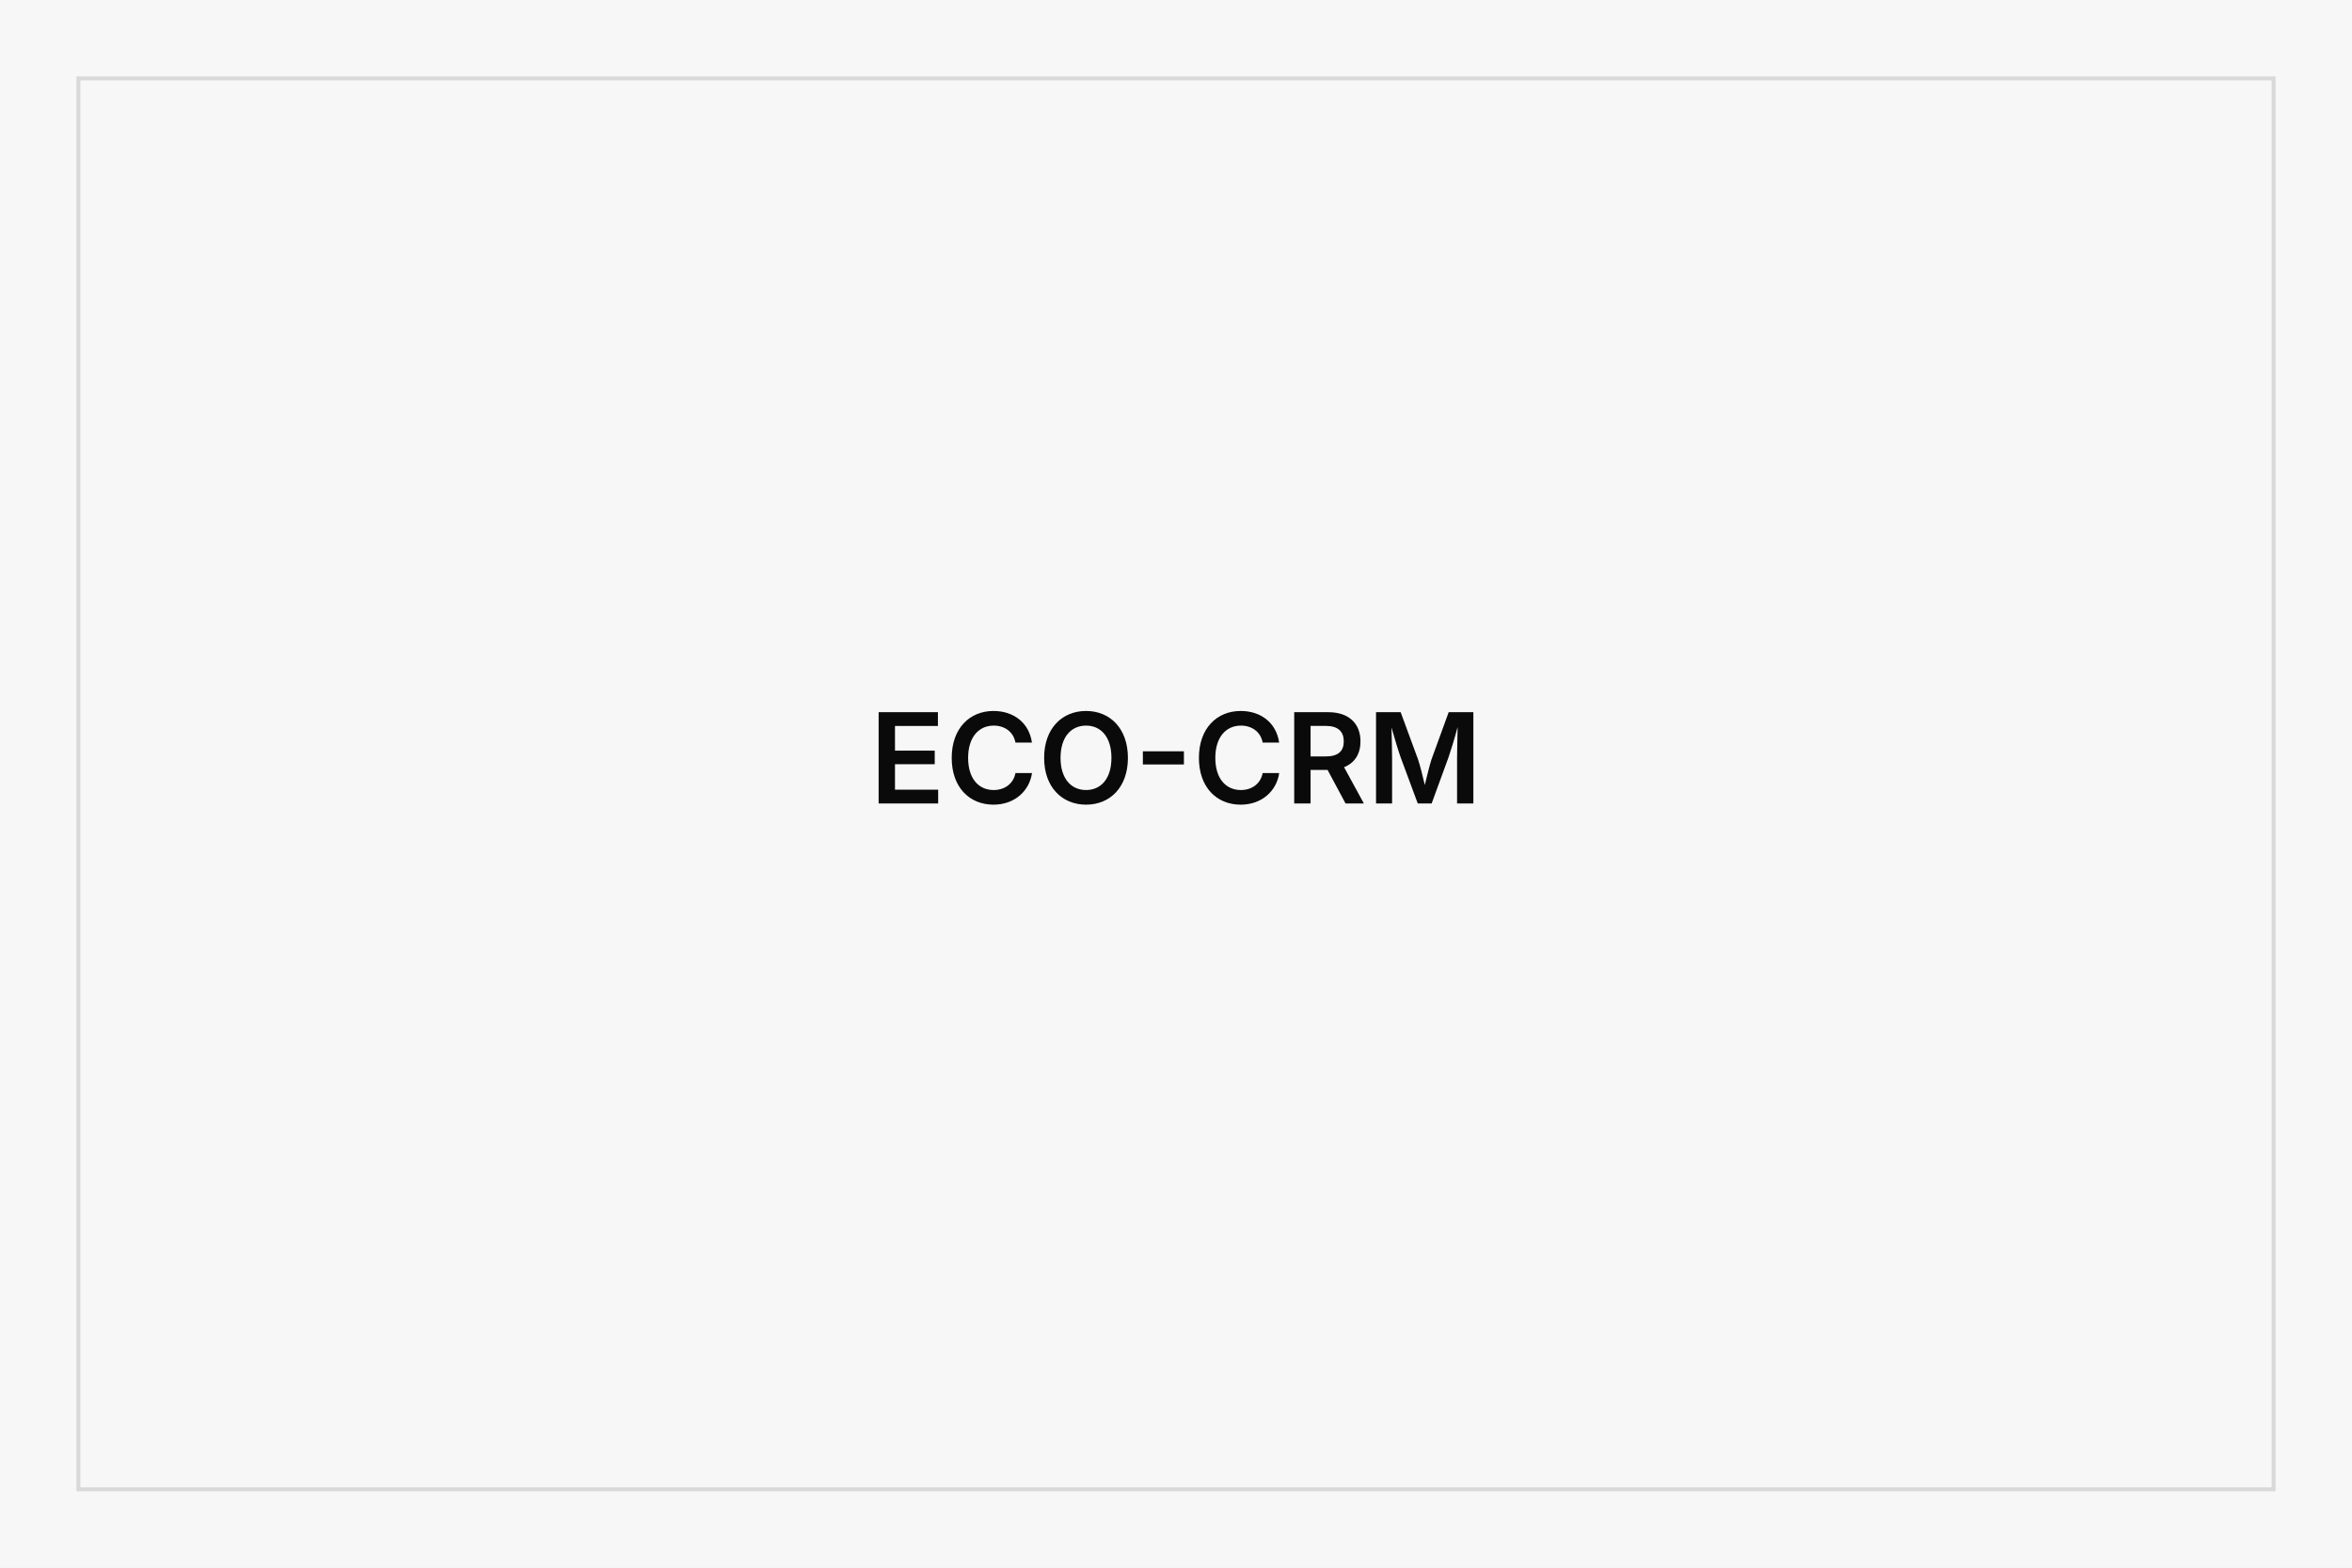
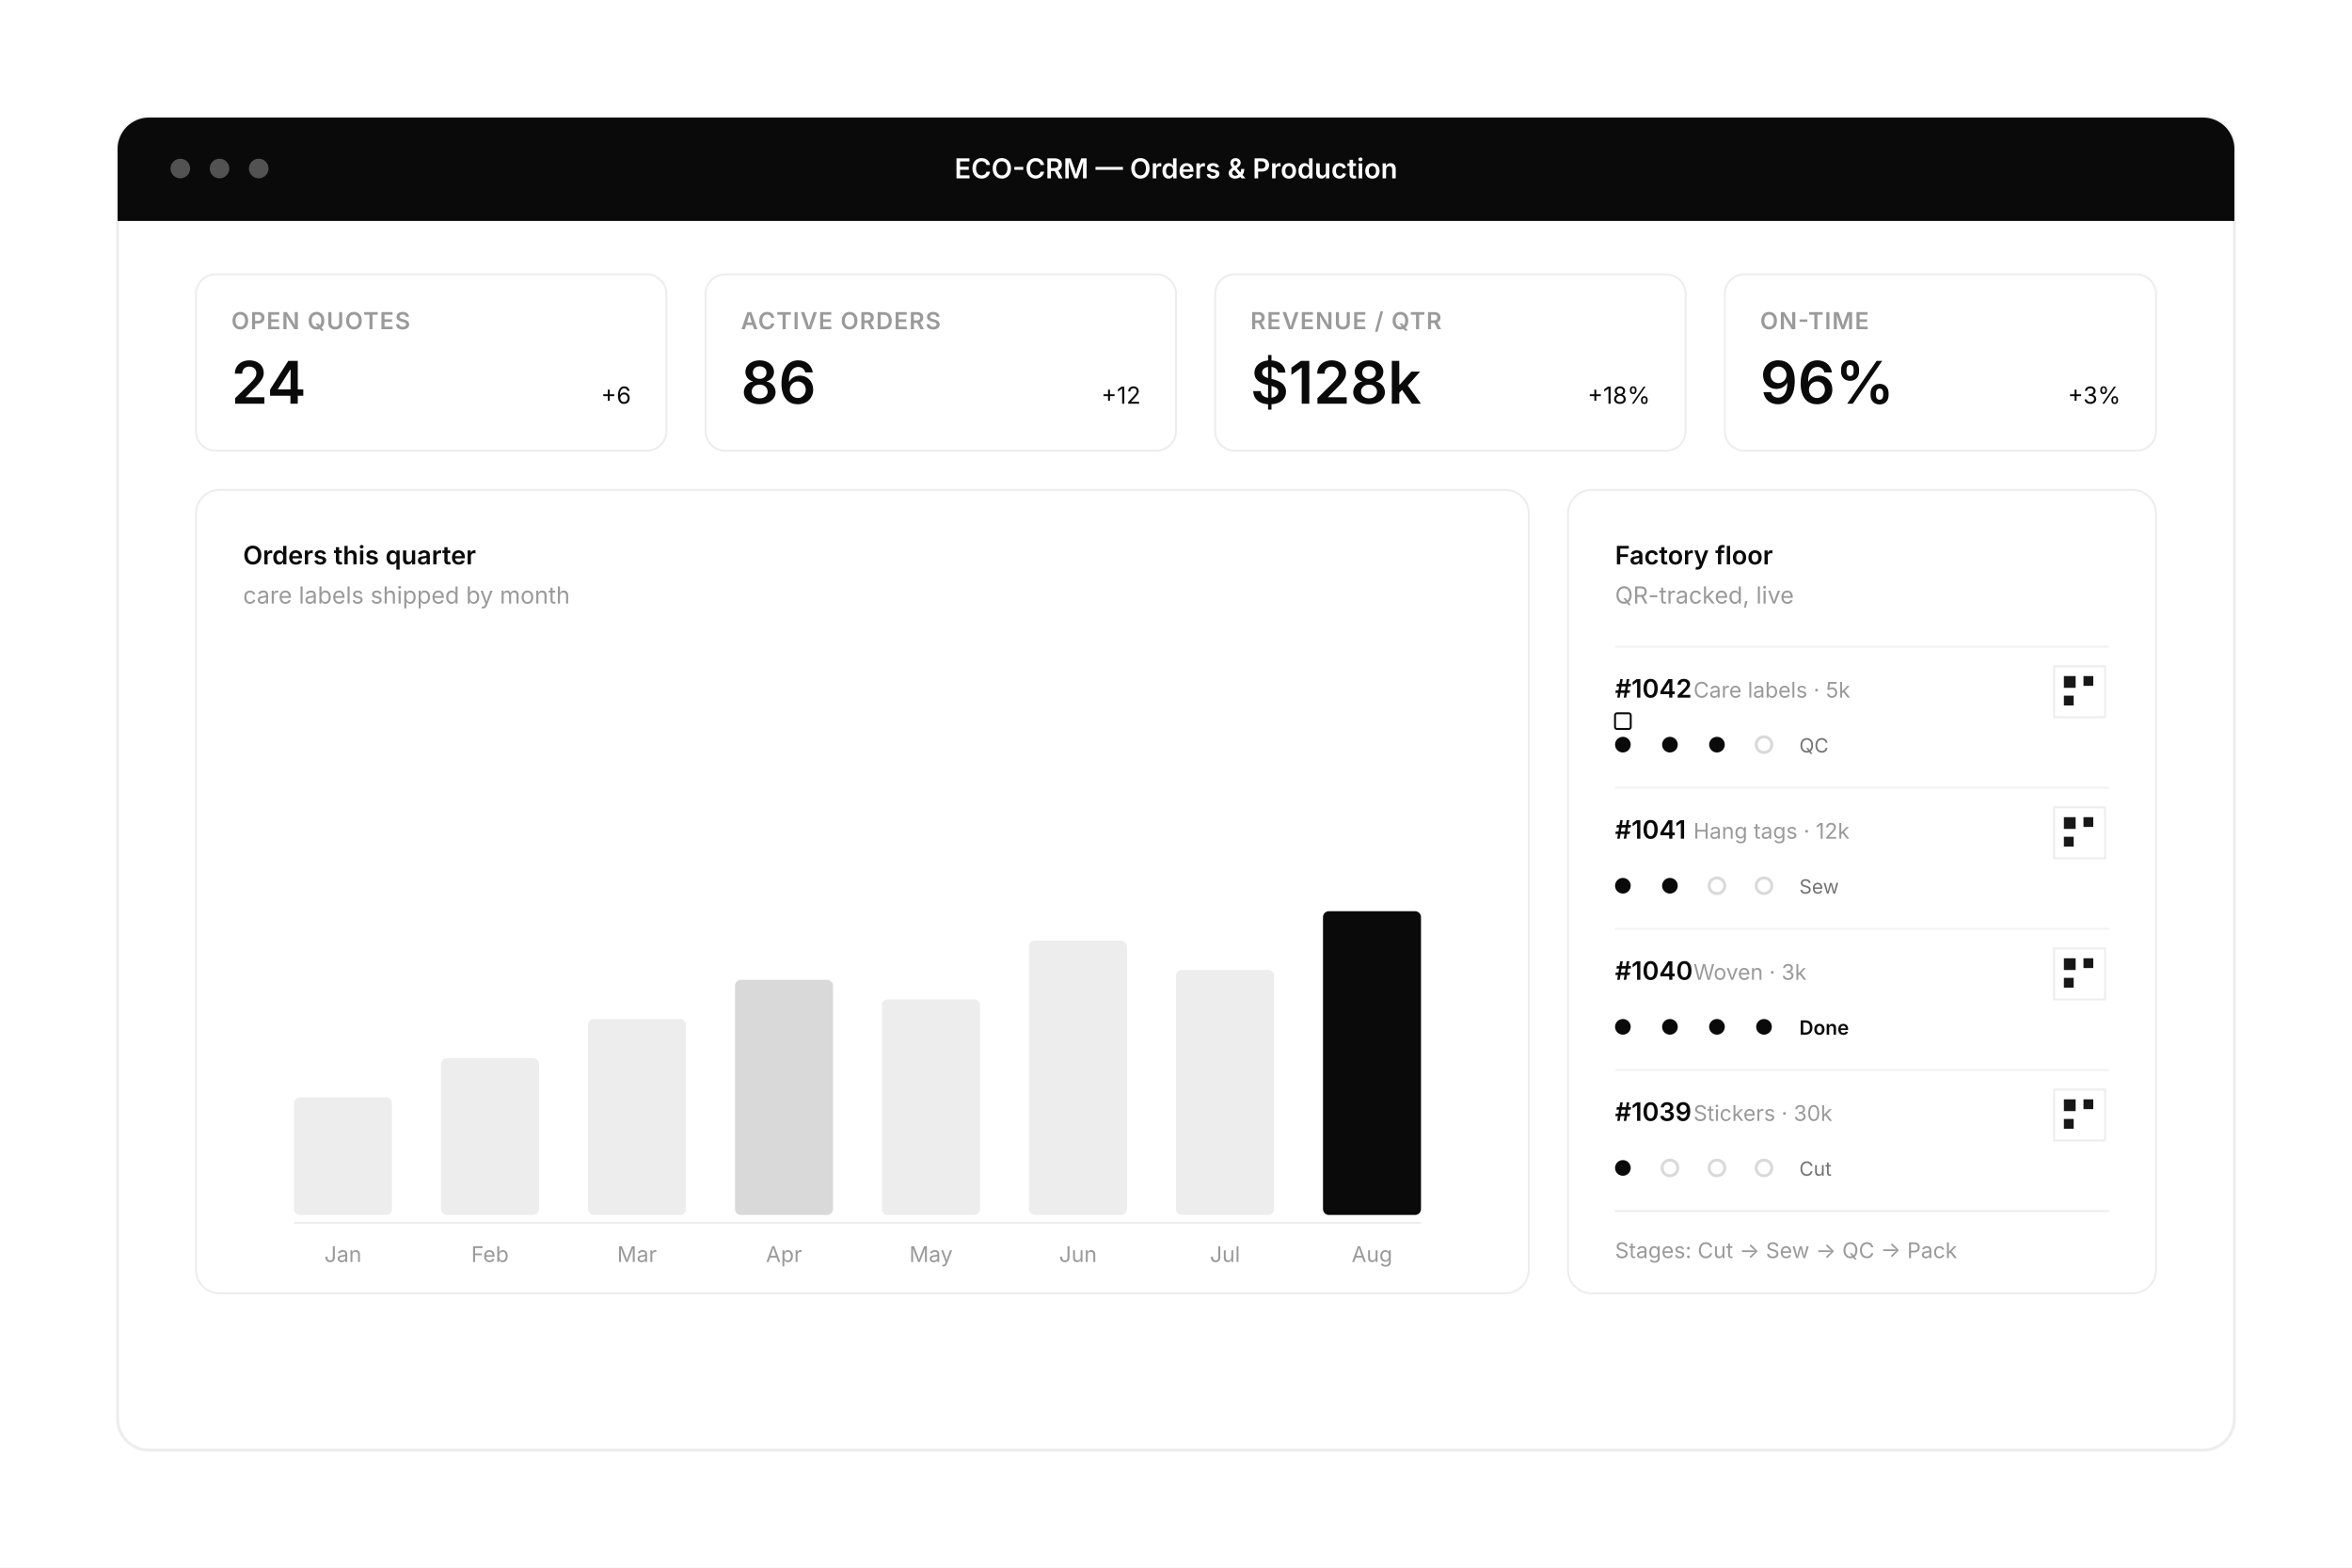
- <svg xmlns="http://www.w3.org/2000/svg" width="1200" height="800" viewBox="0 0 1200 800">
-   <rect width="1200" height="800" fill="#f7f7f7" />
-   <rect x="40" y="40" width="1120" height="720" fill="none" stroke="#d9d9d9" stroke-width="2" />
-   <text x="600" y="410" font-family="Inter, sans-serif" font-size="64" font-weight="600" fill="#0a0a0a" text-anchor="middle">ECO-CRM</text>
+ <svg xmlns="http://www.w3.org/2000/svg" width="1200" height="800" viewBox="0 0 1200 800" font-family="Inter, ui-sans-serif, system-ui, sans-serif">
+   <rect width="1200" height="800" fill="#ffffff" />
+   <rect x="60" y="60" width="1080" height="680" rx="16" fill="#ffffff" stroke="#ededed" stroke-width="1.5" />
+   <path d="M76 60 H1124 a16 16 0 0 1 16 16 V112 H60 V76 a16 16 0 0 1 16 -16 Z" fill="#0a0a0a" />
+   <line x1="60" y1="112" x2="1140" y2="112" stroke="#0a0a0a" stroke-width="1.5" />
+   <circle cx="92" cy="86" r="5" fill="#525252" />
+   <circle cx="112" cy="86" r="5" fill="#525252" />
+   <circle cx="132" cy="86" r="5" fill="#525252" />
+   <text x="600" y="91" text-anchor="middle" font-size="14" fill="#ffffff" font-weight="600">ECO-CRM — Orders &amp; Production</text>
+   <g>
+     <rect x="100" y="140" width="240" height="90" rx="10" fill="#ffffff" stroke="#ededed" />
+     <text x="118" y="168" font-size="12" fill="#9a9a9a" font-weight="600" letter-spacing="0.5">OPEN QUOTES</text>
+     <text x="118" y="206" font-size="30" font-weight="600" fill="#0a0a0a">24</text>
+     <text x="322" y="206" text-anchor="end" font-size="12" fill="#0a0a0a">+6</text>
+     <rect x="360" y="140" width="240" height="90" rx="10" fill="#ffffff" stroke="#ededed" />
+     <text x="378" y="168" font-size="12" fill="#9a9a9a" font-weight="600" letter-spacing="0.5">ACTIVE ORDERS</text>
+     <text x="378" y="206" font-size="30" font-weight="600" fill="#0a0a0a">86</text>
+     <text x="582" y="206" text-anchor="end" font-size="12" fill="#0a0a0a">+12</text>
+     <rect x="620" y="140" width="240" height="90" rx="10" fill="#ffffff" stroke="#ededed" />
+     <text x="638" y="168" font-size="12" fill="#9a9a9a" font-weight="600" letter-spacing="0.5">REVENUE / QTR</text>
+     <text x="638" y="206" font-size="30" font-weight="600" fill="#0a0a0a">$128k</text>
+     <text x="842" y="206" text-anchor="end" font-size="12" fill="#0a0a0a">+18%</text>
+     <rect x="880" y="140" width="220" height="90" rx="10" fill="#ffffff" stroke="#ededed" />
+     <text x="898" y="168" font-size="12" fill="#9a9a9a" font-weight="600" letter-spacing="0.5">ON-TIME</text>
+     <text x="898" y="206" font-size="30" font-weight="600" fill="#0a0a0a">96%</text>
+     <text x="1082" y="206" text-anchor="end" font-size="12" fill="#0a0a0a">+3%</text>
+   </g>
+   <rect x="100" y="250" width="680" height="410" rx="12" fill="#ffffff" stroke="#ededed" />
+   <text x="124" y="288" font-size="13" font-weight="600" fill="#0a0a0a">Orders this quarter</text>
+   <text x="124" y="308" font-size="12" fill="#9a9a9a">care labels shipped by month</text>
+   <g fill="#ededed">
+     <rect x="150" y="560" width="50" height="60" rx="3" />
+     <rect x="225" y="540" width="50" height="80" rx="3" />
+     <rect x="300" y="520" width="50" height="100" rx="3" />
+     <rect x="375" y="500" width="50" height="120" rx="3" fill="#d9d9d9" />
+     <rect x="450" y="510" width="50" height="110" rx="3" />
+     <rect x="525" y="480" width="50" height="140" rx="3" />
+     <rect x="600" y="495" width="50" height="125" rx="3" />
+     <rect x="675" y="465" width="50" height="155" rx="3" fill="#0a0a0a" />
+   </g>
+   <line x1="150" y1="624" x2="725" y2="624" stroke="#ededed" />
+   <g font-size="11" fill="#9a9a9a" text-anchor="middle">
+     <text x="175" y="644">Jan</text>
+     <text x="250" y="644">Feb</text>
+     <text x="325" y="644">Mar</text>
+     <text x="400" y="644">Apr</text>
+     <text x="475" y="644">May</text>
+     <text x="550" y="644">Jun</text>
+     <text x="625" y="644">Jul</text>
+     <text x="700" y="644">Aug</text>
+   </g>
+   <rect x="800" y="250" width="300" height="410" rx="12" fill="#ffffff" stroke="#ededed" />
+   <text x="824" y="288" font-size="13" font-weight="600" fill="#0a0a0a">Factory floor</text>
+   <text x="824" y="308" font-size="12" fill="#9a9a9a">QR-tracked, live</text>
+   <g>
+     <line x1="824" y1="330" x2="1076" y2="330" stroke="#f2f2f2" />
+     <text x="824" y="356" font-size="13" font-weight="600" fill="#0a0a0a">#1042</text>
+     <text x="864" y="356" font-size="11" fill="#9a9a9a">Care labels · 5k</text>
+     <g fill="none" stroke="#0a0a0a">
+       <rect x="824" y="364" width="8" height="8" rx="1" />
+     </g>
+     <g fill="#171717">
+       <rect x="1048" y="340" width="26" height="26" fill="#ffffff" stroke="#ededed" />
+       <rect x="1053" y="345" width="6" height="6" />
+       <rect x="1063" y="345" width="5" height="5" />
+       <rect x="1053" y="355" width="5" height="5" />
+     </g>
+     <g>
+       <circle cx="828" cy="380" r="4" fill="#0a0a0a" />
+       <circle cx="852" cy="380" r="4" fill="#0a0a0a" />
+       <circle cx="876" cy="380" r="4" fill="#0a0a0a" />
+       <circle cx="900" cy="380" r="4" fill="none" stroke="#d9d9d9" stroke-width="1.5" />
+     </g>
+     <text x="918" y="384" font-size="10" fill="#737373">QC</text>
+   </g>
+   <g>
+     <line x1="824" y1="402" x2="1076" y2="402" stroke="#f2f2f2" />
+     <text x="824" y="428" font-size="13" font-weight="600" fill="#0a0a0a">#1041</text>
+     <text x="864" y="428" font-size="11" fill="#9a9a9a">Hang tags · 12k</text>
+     <g fill="#171717">
+       <rect x="1048" y="412" width="26" height="26" fill="#ffffff" stroke="#ededed" />
+       <rect x="1053" y="417" width="6" height="6" />
+       <rect x="1063" y="417" width="5" height="5" />
+       <rect x="1053" y="427" width="5" height="5" />
+     </g>
+     <g>
+       <circle cx="828" cy="452" r="4" fill="#0a0a0a" />
+       <circle cx="852" cy="452" r="4" fill="#0a0a0a" />
+       <circle cx="876" cy="452" r="4" fill="none" stroke="#d9d9d9" stroke-width="1.5" />
+       <circle cx="900" cy="452" r="4" fill="none" stroke="#d9d9d9" stroke-width="1.5" />
+     </g>
+     <text x="918" y="456" font-size="10" fill="#737373">Sew</text>
+   </g>
+   <g>
+     <line x1="824" y1="474" x2="1076" y2="474" stroke="#f2f2f2" />
+     <text x="824" y="500" font-size="13" font-weight="600" fill="#0a0a0a">#1040</text>
+     <text x="864" y="500" font-size="11" fill="#9a9a9a">Woven · 3k</text>
+     <g fill="#171717">
+       <rect x="1048" y="484" width="26" height="26" fill="#ffffff" stroke="#ededed" />
+       <rect x="1053" y="489" width="6" height="6" />
+       <rect x="1063" y="489" width="5" height="5" />
+       <rect x="1053" y="499" width="5" height="5" />
+     </g>
+     <g>
+       <circle cx="828" cy="524" r="4" fill="#0a0a0a" />
+       <circle cx="852" cy="524" r="4" fill="#0a0a0a" />
+       <circle cx="876" cy="524" r="4" fill="#0a0a0a" />
+       <circle cx="900" cy="524" r="4" fill="#0a0a0a" />
+     </g>
+     <text x="918" y="528" font-size="10" fill="#0a0a0a" font-weight="600">Done</text>
+   </g>
+   <g>
+     <line x1="824" y1="546" x2="1076" y2="546" stroke="#f2f2f2" />
+     <text x="824" y="572" font-size="13" font-weight="600" fill="#0a0a0a">#1039</text>
+     <text x="864" y="572" font-size="11" fill="#9a9a9a">Stickers · 30k</text>
+     <g fill="#171717">
+       <rect x="1048" y="556" width="26" height="26" fill="#ffffff" stroke="#ededed" />
+       <rect x="1053" y="561" width="6" height="6" />
+       <rect x="1063" y="561" width="5" height="5" />
+       <rect x="1053" y="571" width="5" height="5" />
+     </g>
+     <g>
+       <circle cx="828" cy="596" r="4" fill="#0a0a0a" />
+       <circle cx="852" cy="596" r="4" fill="none" stroke="#d9d9d9" stroke-width="1.5" />
+       <circle cx="876" cy="596" r="4" fill="none" stroke="#d9d9d9" stroke-width="1.5" />
+       <circle cx="900" cy="596" r="4" fill="none" stroke="#d9d9d9" stroke-width="1.5" />
+     </g>
+     <text x="918" y="600" font-size="10" fill="#737373">Cut</text>
+   </g>
+   <line x1="824" y1="618" x2="1076" y2="618" stroke="#ededed" />
+   <text x="824" y="642" font-size="11" fill="#9a9a9a">Stages: Cut → Sew → QC → Pack</text>
</svg>
